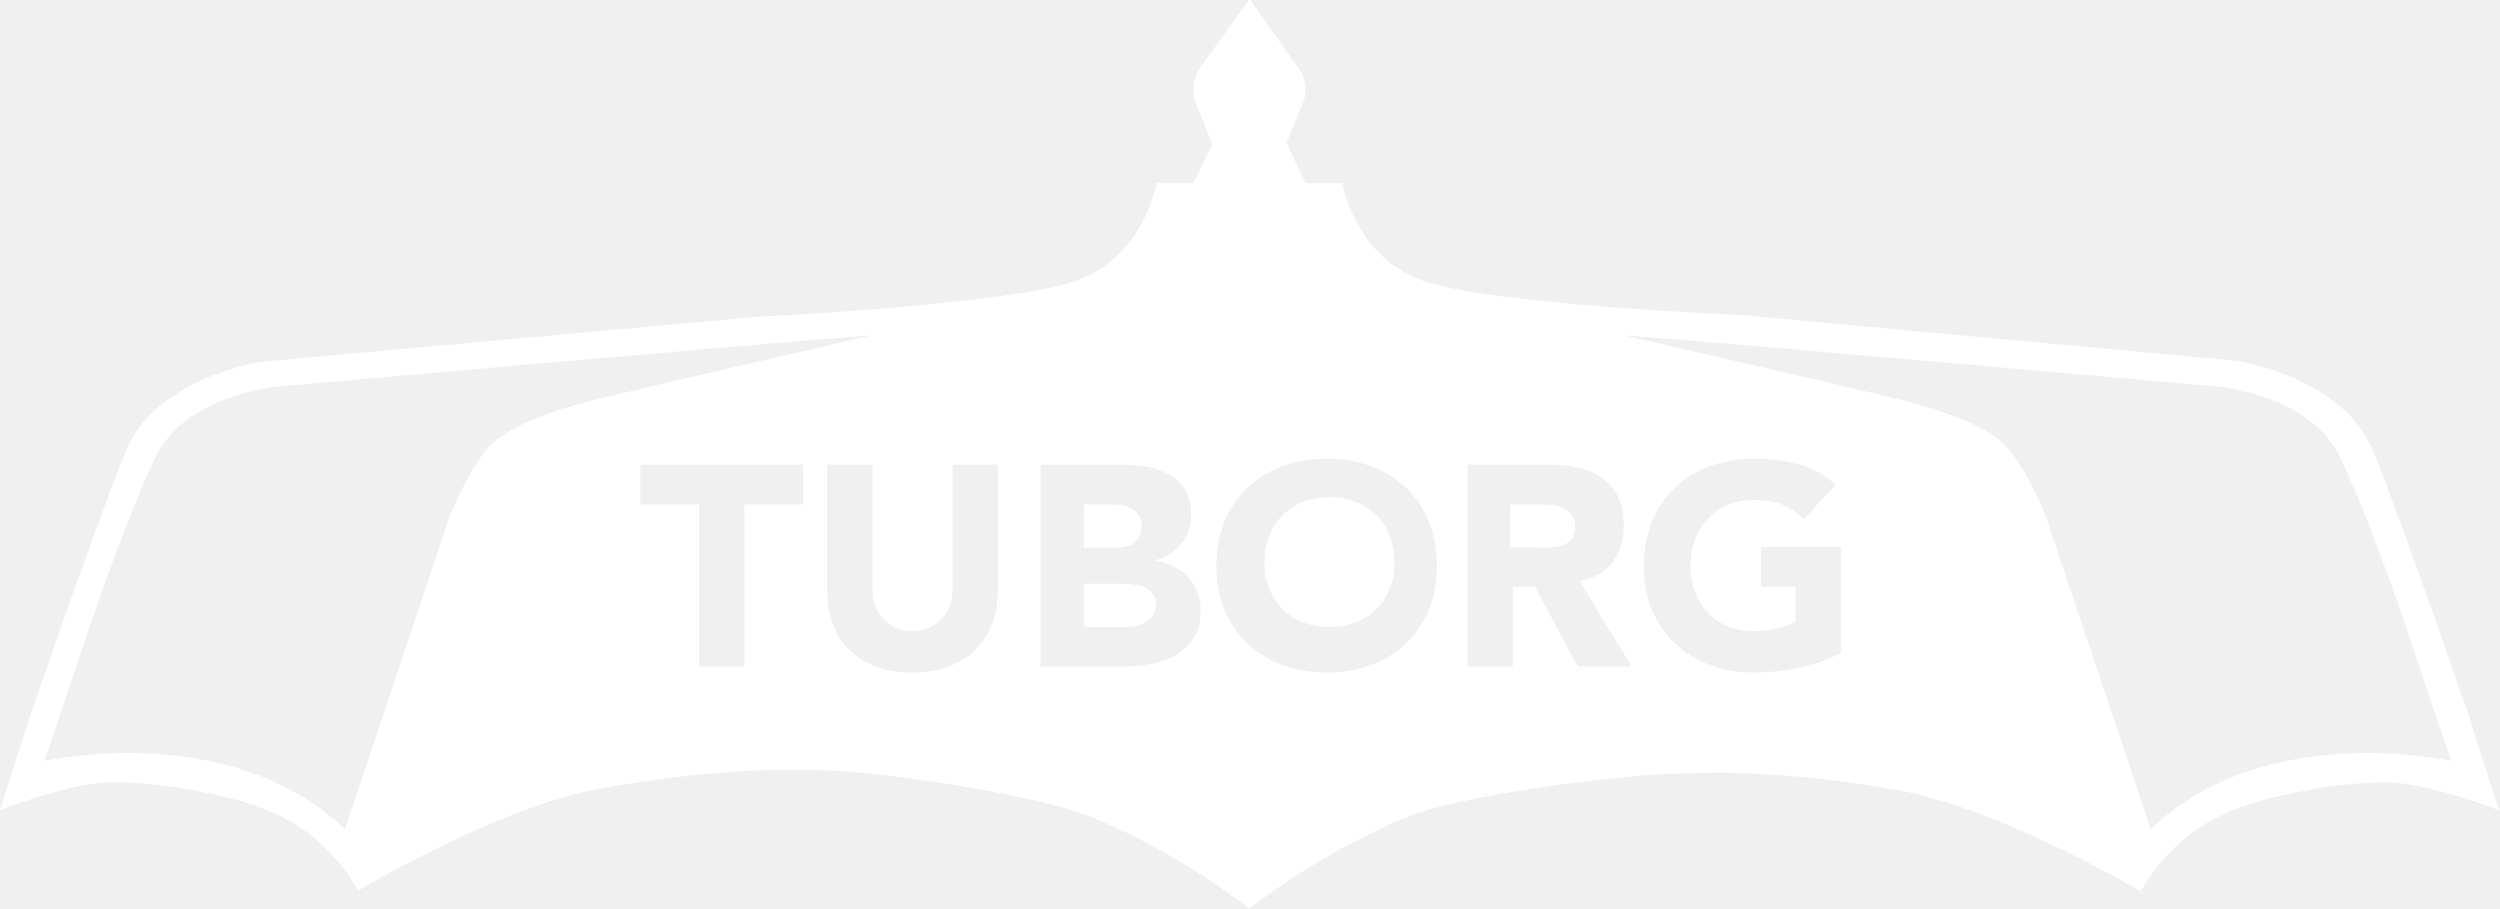
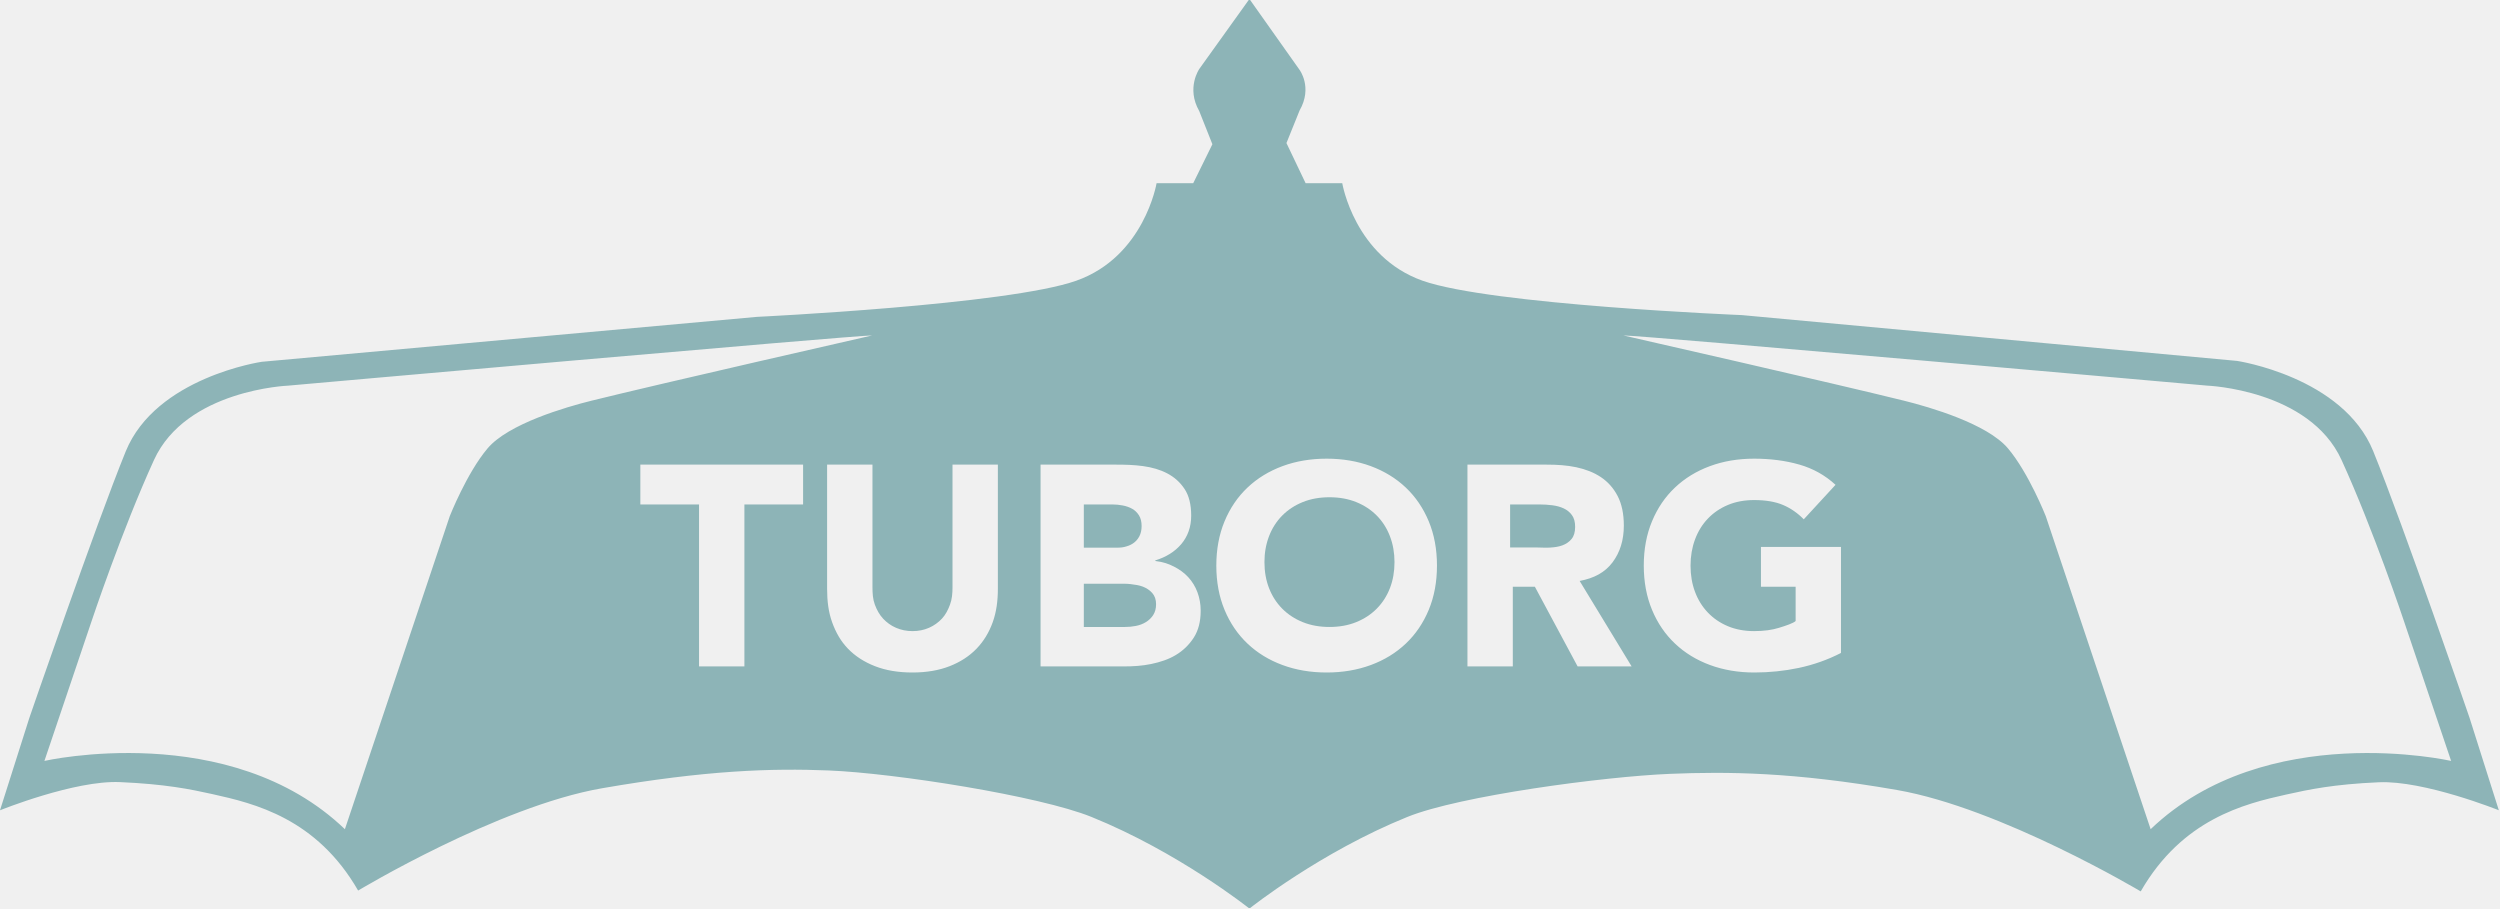
<svg xmlns="http://www.w3.org/2000/svg" width="212px" height="77px" viewBox="0 0 212 77" version="1.1">
  <defs />
  <g id="Page-1" stroke="none" stroke-width="1" fill="none" fill-rule="evenodd">
-     <g id="iPhone-7-Landingpage" transform="translate(-82, -4145)" fill="#FFFFFF">
+     <g id="iPhone-7-Landingpage" transform="translate(-82, -4145)" fill="#8DB4B7">
      <g id="Footer-mobile" transform="translate(-8, 4074)">
        <g id="Tuborgklammen-Hvid" transform="translate(90, 71)">
          <g id="Group-9">
            <path d="M182.374,70.315 L173.48,43.769 C173.48,43.769 172.037,40.108 170.275,38.022 C168.512,35.937 163.667,34.526 161.46,33.979 C155.644,32.535 137.662,28.445 137.662,28.445 C139.265,28.445 187.182,32.702 187.182,32.702 C187.182,32.702 195.836,33.042 198.56,39.001 C201.285,44.961 203.849,52.654 203.849,52.654 L207.855,64.526 C207.855,64.526 192.15,60.95 182.374,70.315 L182.374,70.315 Z M156.115,55.37 C154.984,55.955 153.765,56.378 152.541,56.638 C151.317,56.897 150.044,57.028 148.77,57.028 C147.415,57.028 146.154,56.816 145.011,56.394 C143.868,55.972 142.874,55.367 142.042,54.578 C141.209,53.791 140.557,52.836 140.092,51.715 C139.626,50.594 139.392,49.343 139.392,47.962 C139.392,46.581 139.624,45.329 140.09,44.208 C140.555,43.087 141.203,42.133 142.036,41.345 C142.869,40.557 143.856,39.952 144.999,39.529 C146.142,39.107 147.391,38.895 148.747,38.895 C150.134,38.895 151.412,39.062 152.579,39.395 C153.746,39.728 154.771,40.301 155.653,41.113 L152.959,44.038 C152.436,43.502 151.848,43.096 151.195,42.819 C150.542,42.543 149.726,42.405 148.746,42.405 C147.93,42.405 147.191,42.543 146.53,42.819 C145.868,43.096 145.301,43.481 144.828,43.977 C144.354,44.472 143.991,45.061 143.738,45.744 C143.485,46.426 143.358,47.166 143.358,47.962 C143.358,48.774 143.485,49.518 143.738,50.191 C143.991,50.866 144.354,51.451 144.828,51.946 C145.301,52.442 145.868,52.828 146.53,53.104 C147.191,53.38 147.93,53.518 148.746,53.518 C149.579,53.518 150.258,53.425 150.863,53.238 C151.466,53.051 152.043,52.86 152.269,52.665 L152.269,49.757 L149.328,49.757 L149.328,46.38 L156.115,46.38 L156.115,55.37 Z M133.782,56.512 L130.158,49.757 L128.286,49.757 L128.286,56.512 L124.44,56.512 L124.44,39.401 L131.162,39.401 C132.043,39.401 132.88,39.453 133.672,39.623 C134.464,39.794 135.158,40.062 135.754,40.46 C136.35,40.858 136.823,41.386 137.174,42.06 C137.525,42.734 137.701,43.571 137.701,44.578 C137.701,45.797 137.382,46.83 136.746,47.683 C136.109,48.536 135.178,49.037 133.954,49.264 L138.362,56.512 L133.782,56.512 Z M121.158,51.715 C120.692,52.836 120.043,53.791 119.211,54.578 C118.378,55.367 117.39,55.972 116.247,56.394 C115.104,56.816 113.855,57.028 112.5,57.028 C111.144,57.028 109.895,56.816 108.753,56.394 C107.61,55.972 106.622,55.367 105.789,54.578 C104.957,53.791 104.307,52.836 103.842,51.715 C103.377,50.594 103.144,49.343 103.144,47.962 C103.144,46.581 103.377,45.329 103.842,44.208 C104.307,43.087 104.957,42.133 105.789,41.345 C106.622,40.557 107.61,39.952 108.753,39.529 C109.895,39.107 111.144,38.895 112.5,38.895 C113.855,38.895 115.104,39.107 116.247,39.529 C117.39,39.952 118.378,40.557 119.211,41.345 C120.043,42.133 120.692,43.087 121.158,44.208 C121.623,45.329 121.855,46.581 121.855,47.962 C121.855,49.343 121.623,50.594 121.158,51.715 L121.158,51.715 Z M101.234,54.067 C100.842,54.676 100.336,55.167 99.716,55.541 C99.095,55.915 98.397,56.145 97.622,56.307 C96.846,56.469 96.074,56.512 95.307,56.512 L88.239,56.512 L88.239,39.401 L94.67,39.401 C95.421,39.401 96.177,39.42 96.936,39.526 C97.695,39.632 98.377,39.826 98.981,40.143 C99.585,40.46 100.074,40.894 100.45,41.463 C100.826,42.032 101.013,42.783 101.013,43.725 C101.013,44.7 100.711,45.506 100.164,46.148 C99.617,46.79 98.873,47.247 97.968,47.523 L97.968,47.572 C98.647,47.653 99.087,47.811 99.552,48.047 C100.017,48.282 100.432,48.583 100.767,48.949 C101.101,49.314 101.365,49.741 101.545,50.228 C101.725,50.715 101.818,51.236 101.818,51.788 C101.818,52.698 101.626,53.457 101.234,54.067 L101.234,54.067 Z M84.619,49.936 C84.619,50.959 84.493,51.902 84.183,52.763 C83.873,53.624 83.426,54.371 82.814,55.005 C82.202,55.639 81.446,56.134 80.532,56.491 C79.617,56.849 78.567,57.028 77.376,57.028 C76.167,57.028 75.108,56.849 74.194,56.491 C73.279,56.134 72.517,55.639 71.905,55.005 C71.292,54.371 70.873,53.624 70.563,52.763 C70.252,51.902 70.139,50.959 70.139,49.936 L70.139,39.401 L73.985,39.401 L73.985,49.789 C73.985,50.326 74.017,50.821 74.188,51.276 C74.36,51.731 74.574,52.125 74.884,52.458 C75.194,52.791 75.552,53.051 75.985,53.238 C76.417,53.425 76.88,53.518 77.386,53.518 C77.892,53.518 78.354,53.425 78.779,53.238 C79.203,53.051 79.569,52.791 79.879,52.458 C80.189,52.125 80.387,51.731 80.559,51.276 C80.73,50.821 80.773,50.326 80.773,49.789 L80.773,39.401 L84.619,39.401 L84.619,49.936 Z M68.102,42.778 L63.125,42.778 L63.125,56.512 L59.279,56.512 L59.279,42.778 L54.301,42.778 L54.301,39.401 L68.102,39.401 L68.102,42.778 Z M50.161,33.979 C47.954,34.526 43.11,35.937 41.347,38.022 C39.584,40.108 38.141,43.769 38.141,43.769 L29.247,70.315 C19.471,60.95 3.766,64.526 3.766,64.526 L7.773,52.654 C7.773,52.654 10.337,44.961 13.061,39.001 C15.786,33.042 24.439,32.702 24.439,32.702 C24.439,32.702 72.357,28.445 73.959,28.445 C73.959,28.445 55.977,32.535 50.161,33.979 L50.161,33.979 Z M209.418,60.873 C209.418,60.873 203.809,44.551 201.245,38.251 C198.68,31.951 189.706,30.605 189.706,30.605 L147.718,26.721 C147.718,26.721 126.404,25.848 120.635,23.805 C114.865,21.762 113.823,15.535 113.823,15.535 L110.716,15.535 L109.091,12.13 L110.208,9.363 C111.329,7.405 110.198,5.916 110.198,5.916 L106.011,2.25146199e-05 L105.891,2.25146199e-05 L101.704,5.841 C101.704,5.841 100.572,7.459 101.694,9.417 L102.811,12.231 L101.185,15.535 L98.078,15.535 C98.078,15.535 97.037,21.762 91.267,23.805 C85.498,25.848 64.184,26.87 64.184,26.87 L22.196,30.68 C22.196,30.68 13.221,31.989 10.657,38.289 C8.093,44.588 2.484,60.892 2.484,60.892 L4.52508004e-05,68.712 C4.52508004e-05,68.712 6.33,66.153 10.176,66.323 C14.023,66.493 16.093,66.914 18.029,67.344 C21.587,68.134 26.843,69.391 30.369,75.52 C30.369,75.52 42.228,68.379 51.042,66.846 C59.856,65.314 65.456,65.14 70.273,65.335 C75.89,65.562 88.126,67.486 92.549,69.273 C99.921,72.253 105.891,77 105.891,77 L106.011,77 C106.011,77 111.981,72.253 119.352,69.273 C123.775,67.485 136.012,65.85 141.628,65.622 C146.446,65.428 152.045,65.457 160.859,66.99 C169.674,68.522 181.533,75.591 181.533,75.591 C185.058,69.461 190.314,68.168 193.873,67.377 C195.809,66.947 197.879,66.506 201.725,66.336 C205.571,66.166 211.902,68.711 211.902,68.711 L209.418,60.873 Z" id="Fill-7" />
            <path d="M132.605,43.113 C132.324,42.982 132.002,42.893 131.638,42.847 C131.275,42.8 130.919,42.778 130.572,42.778 L128.058,42.778 L128.058,46.426 L130.324,46.426 C130.671,46.426 131.039,46.459 131.428,46.436 C131.816,46.413 132.167,46.366 132.481,46.25 C132.795,46.134 133.056,45.963 133.262,45.715 C133.469,45.468 133.572,45.125 133.572,44.675 C133.572,44.257 133.481,43.927 133.299,43.68 C133.117,43.432 132.886,43.245 132.605,43.113" id="Path" />
            <path d="M116.751,43.723 C116.266,43.232 115.685,42.85 115.009,42.577 C114.332,42.303 113.575,42.167 112.74,42.167 C111.904,42.167 111.148,42.303 110.471,42.577 C109.795,42.85 109.214,43.232 108.729,43.723 C108.245,44.213 107.873,44.796 107.614,45.472 C107.355,46.147 107.225,46.879 107.225,47.667 C107.225,48.471 107.355,49.207 107.614,49.874 C107.873,50.542 108.245,51.12 108.729,51.611 C109.214,52.101 109.795,52.483 110.471,52.756 C111.148,53.03 111.904,53.167 112.74,53.167 C113.575,53.167 114.332,53.03 115.009,52.756 C115.685,52.483 116.266,52.101 116.751,51.611 C117.235,51.12 117.607,50.542 117.866,49.874 C118.125,49.207 118.254,48.471 118.254,47.667 C118.254,46.879 118.125,46.147 117.866,45.472 C117.607,44.796 117.235,44.213 116.751,43.723" id="Path" />
            <path d="M96.919,49.749 C96.597,49.625 96.25,49.579 95.879,49.533 C95.506,49.486 95.16,49.503 94.839,49.503 L91.908,49.503 L91.908,53.167 L95.397,53.167 C95.701,53.167 96.009,53.141 96.322,53.079 C96.635,53.017 96.919,52.911 97.172,52.755 C97.426,52.6 97.633,52.399 97.794,52.151 C97.954,51.902 98.035,51.599 98.035,51.242 C98.035,50.853 97.929,50.538 97.718,50.297 C97.506,50.056 97.24,49.874 96.919,49.749" id="Path" />
            <path d="M95.34,46.384 C95.614,46.318 95.861,46.23 96.081,46.081 C96.3,45.932 96.476,45.743 96.609,45.495 C96.742,45.247 96.809,44.954 96.809,44.607 C96.809,44.243 96.735,43.944 96.586,43.704 C96.437,43.464 96.245,43.28 96.01,43.147 C95.775,43.015 95.509,42.921 95.211,42.863 C94.913,42.806 94.623,42.778 94.341,42.778 L91.908,42.778 L91.908,46.444 L94.506,46.444 C94.788,46.444 95.066,46.45 95.34,46.384" id="Path" />
          </g>
        </g>
      </g>
    </g>
  </g>
</svg>
